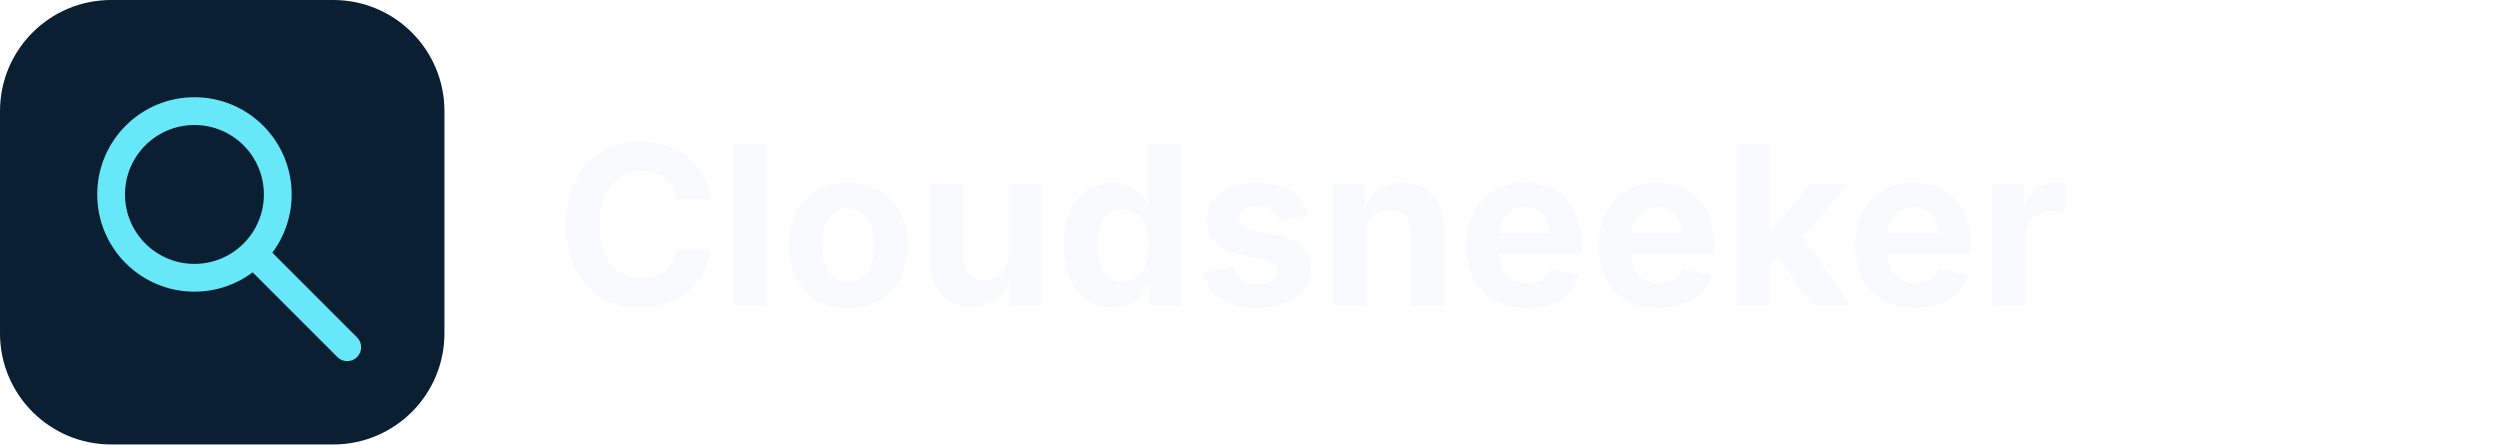
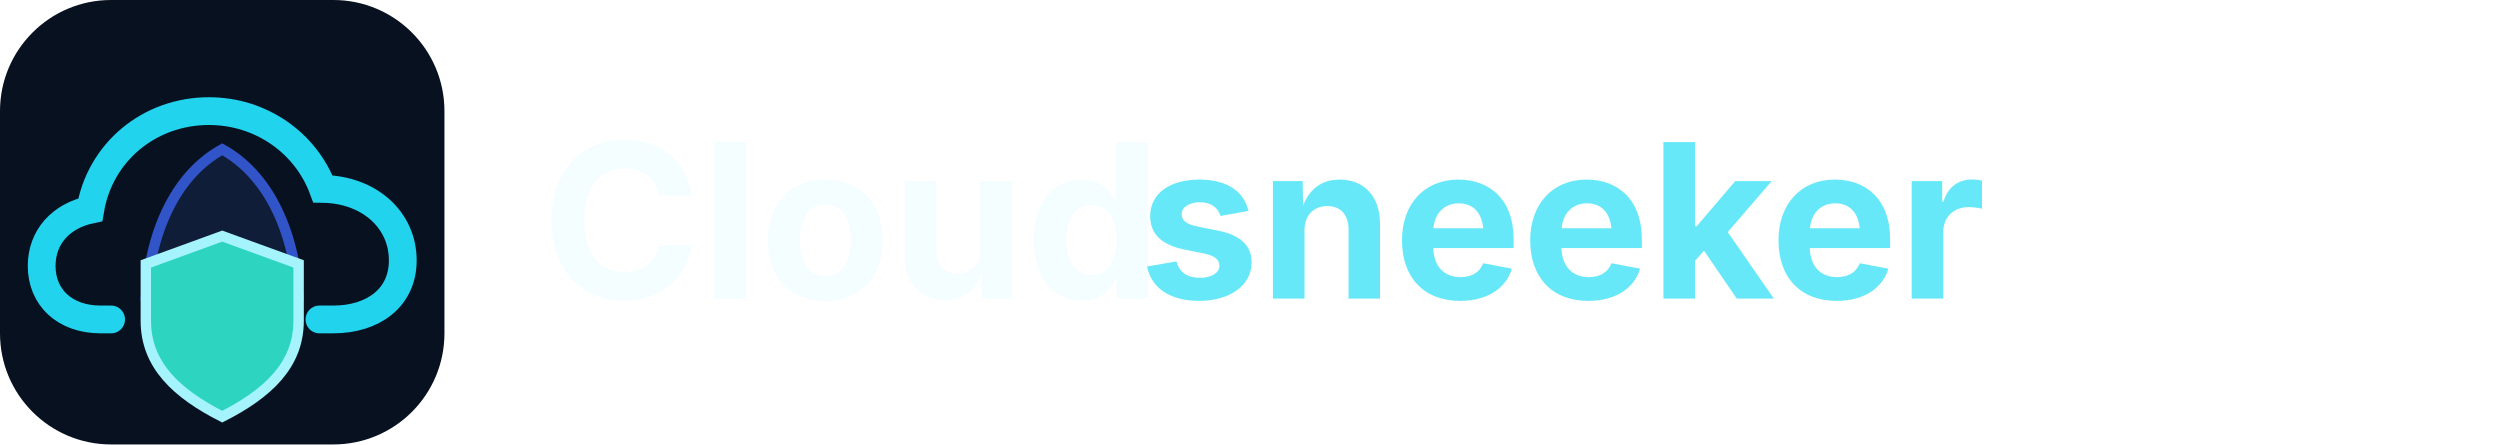
<svg xmlns="http://www.w3.org/2000/svg" viewBox="0 0 360 64" role="img" aria-label="Cloudsneeker">
-   <rect width="64" height="64" rx="16" fill="#0B1F33" />
-   <circle cx="28" cy="28" r="12" fill="none" stroke="#67E8F9" stroke-width="4" />
-   <path d="M37.5 37.5 L50 50" stroke="#67E8F9" stroke-width="4" stroke-linecap="round" />
-   <text x="80" y="44" font-family="Inter, Segoe UI, Arial, sans-serif" font-size="32" font-weight="700" fill="#F8FAFC">Cloudsneeker</text>
+   <defs>
+     <linearGradient id="cloud" x1="8" y1="18" x2="56" y2="47">
+       <stop stop-color="#22D3EE" />
+       <stop offset=".52" stop-color="#2583FF" />
+       <stop offset="1" stop-color="#8B5CF6" />
+     </linearGradient>
+     <linearGradient id="shield" x1="23" y1="37" x2="43" y2="58">
+       <stop stop-color="#2DD4BF" />
+       <stop offset=".5" stop-color="#2583FF" />
+       <stop offset="1" stop-color="#8B5CF6" />
+     </linearGradient>
+   </defs>
+   <rect width="64" height="64" rx="16" fill="#07111F" />
+   <path d="M16 46h-1.5C9.3 46 6 42.8 6 38.3c0-4.2 2.8-7.2 7-8.1C14.4 21.9 21.5 16 30.1 16c7.4 0 13.9 4.5 16.4 11.2C53.1 27.3 58 31.6 58 37.5 58 42.9 53.7 46 48 46h-2" fill="none" stroke="url(#cloud)" stroke-width="4" stroke-linecap="round" />
+   <path d="M21 43c.7-10.4 4.7-18 11-21.5C38.3 25 42.3 32.6 43 43l-5.8 8H26.8L21 43Z" fill="#101D38" stroke="#3155C8" stroke-width="1.5" />
+   <path d="m26.5 37 4 1.2-4.4 1.2M37.5 37l-4 1.2 4.4 1.2" fill="none" stroke="#67E8F9" stroke-width="1.8" stroke-linecap="round" />
+   <path d="m32 34 11 4v8.2c0 6.4-4.5 10.5-11 13.8-6.5-3.3-11-7.4-11-13.8V38l11-4Z" fill="url(#shield)" stroke="#A5F3FC" stroke-width="1.5" />
+   <text x="78" y="43" font-family="Inter, Segoe UI, Arial, sans-serif" font-size="31" font-weight="750" fill="#F4FDFF">Cloud</text>
+   <text x="164" y="43" font-family="Inter, Segoe UI, Arial, sans-serif" font-size="31" font-weight="750" fill="#67E8F9">sneeker</text>
</svg>
